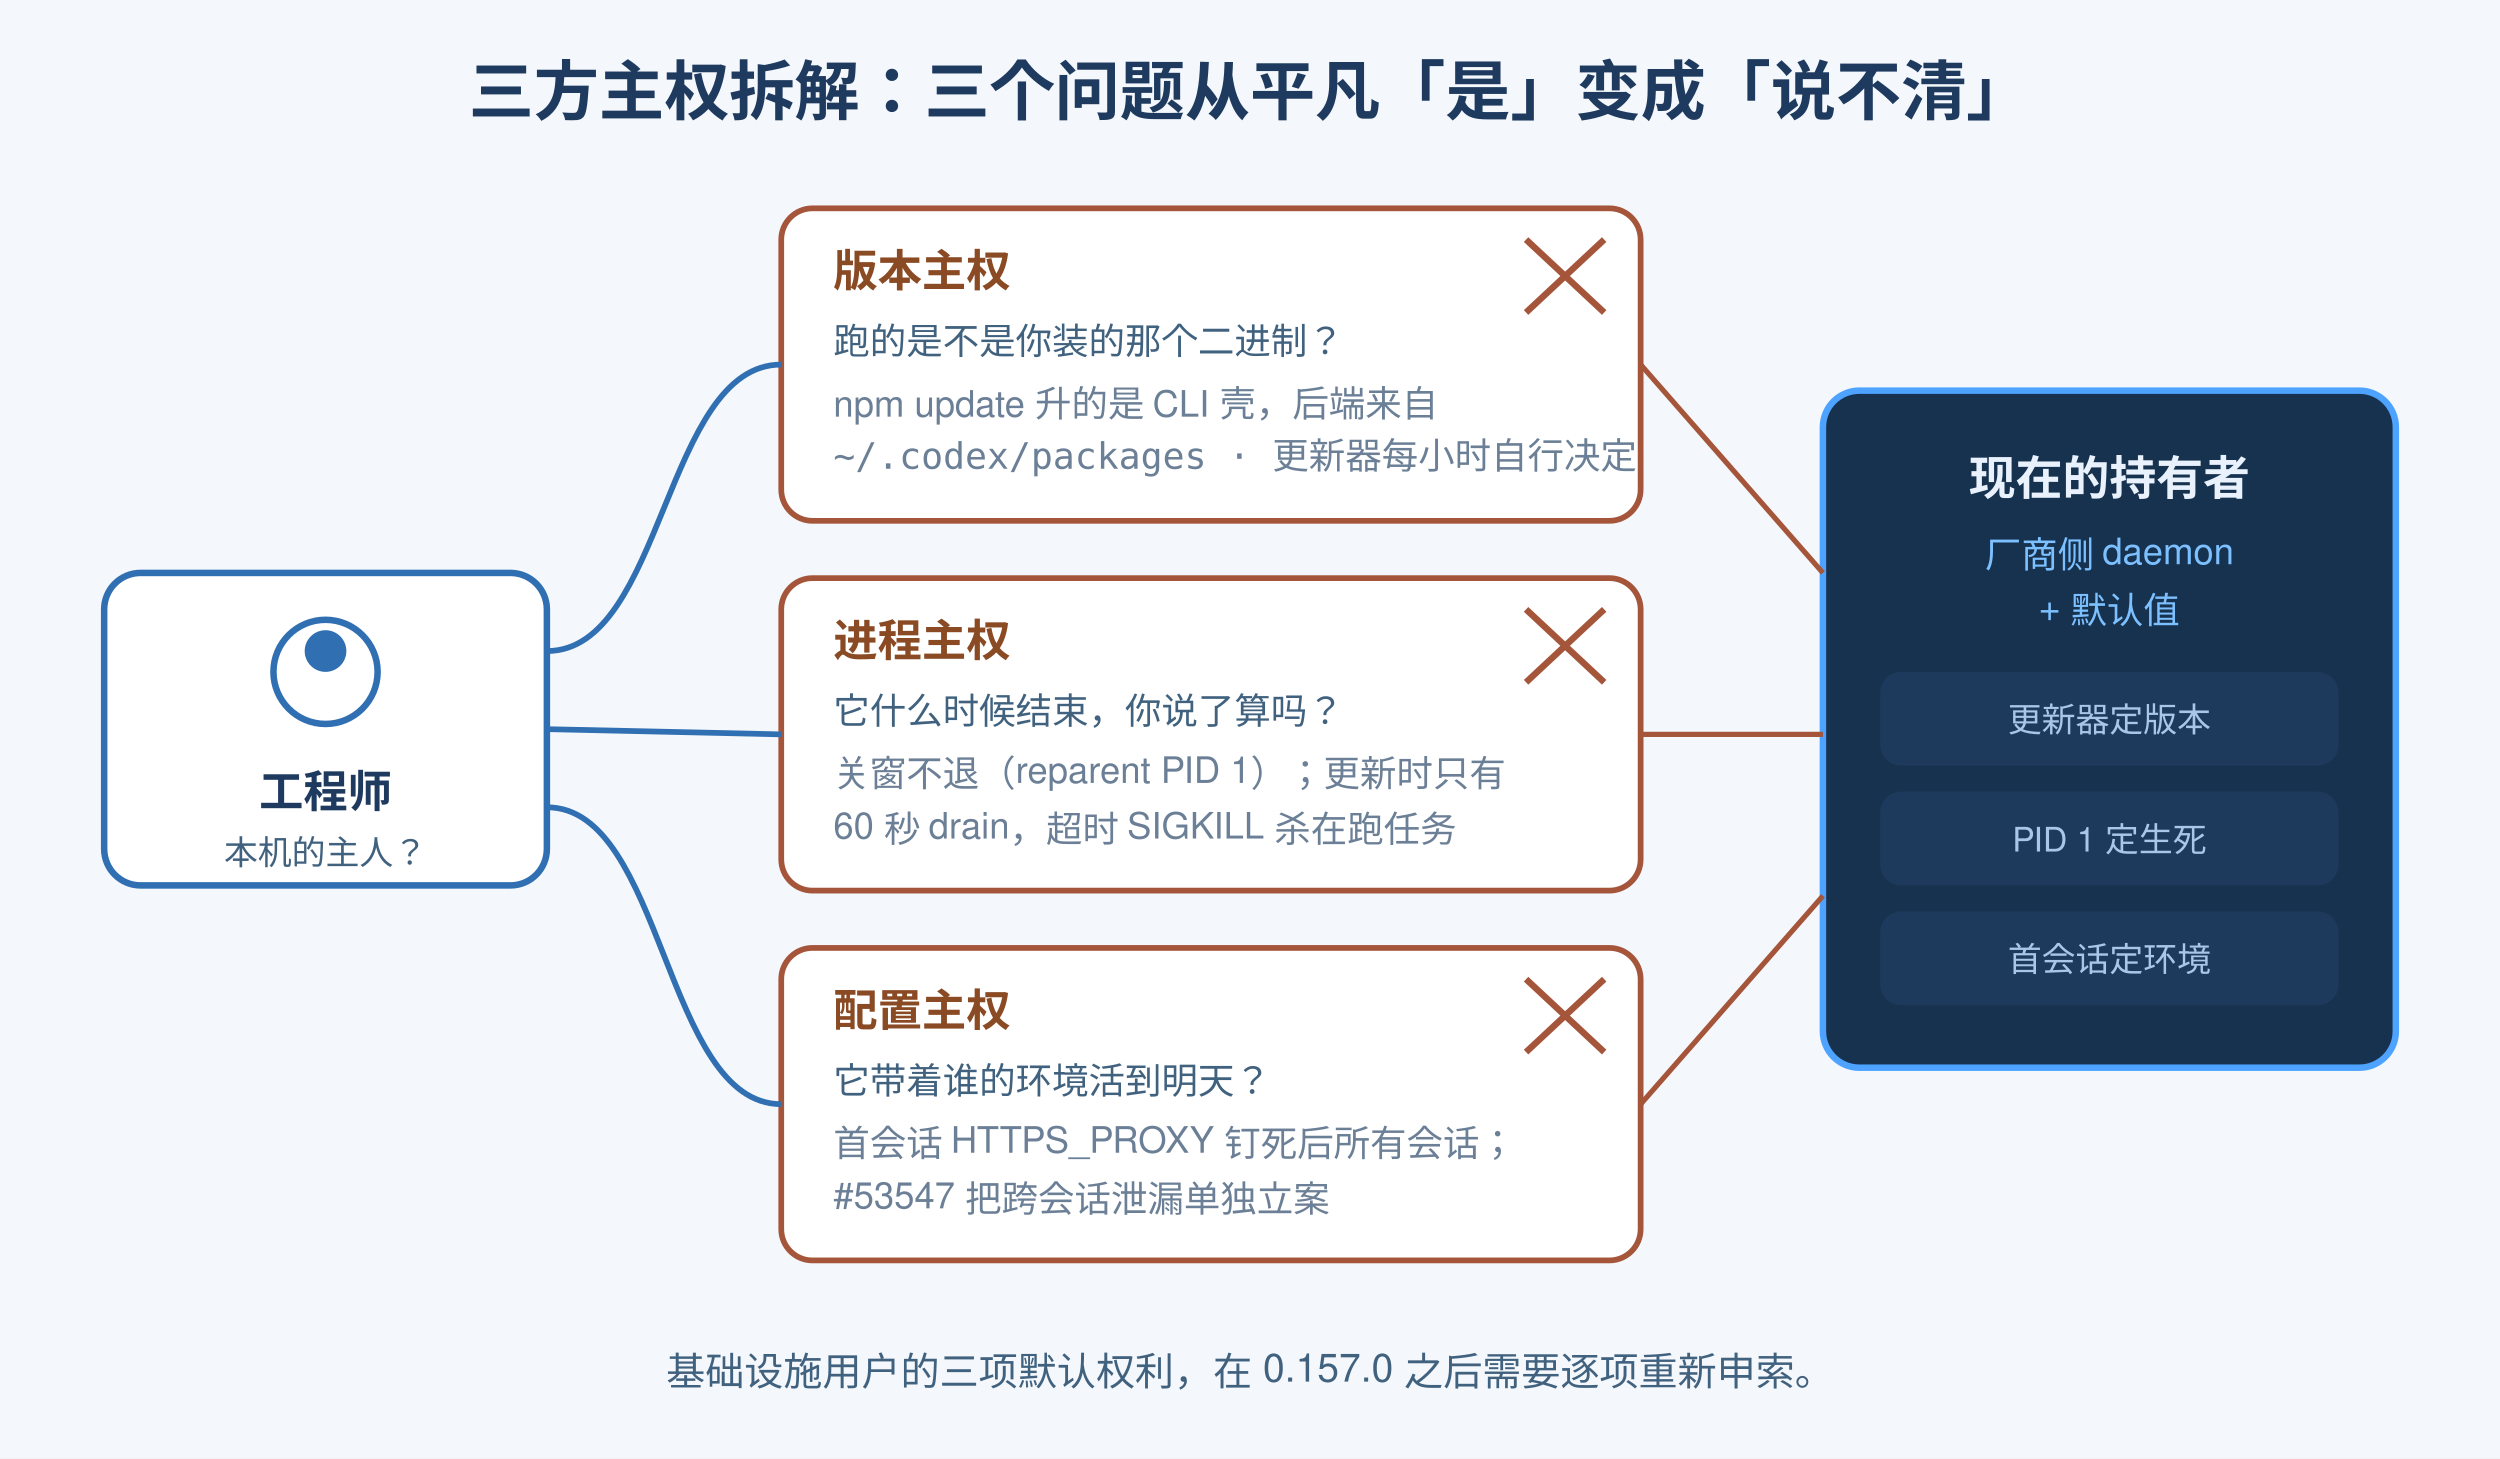
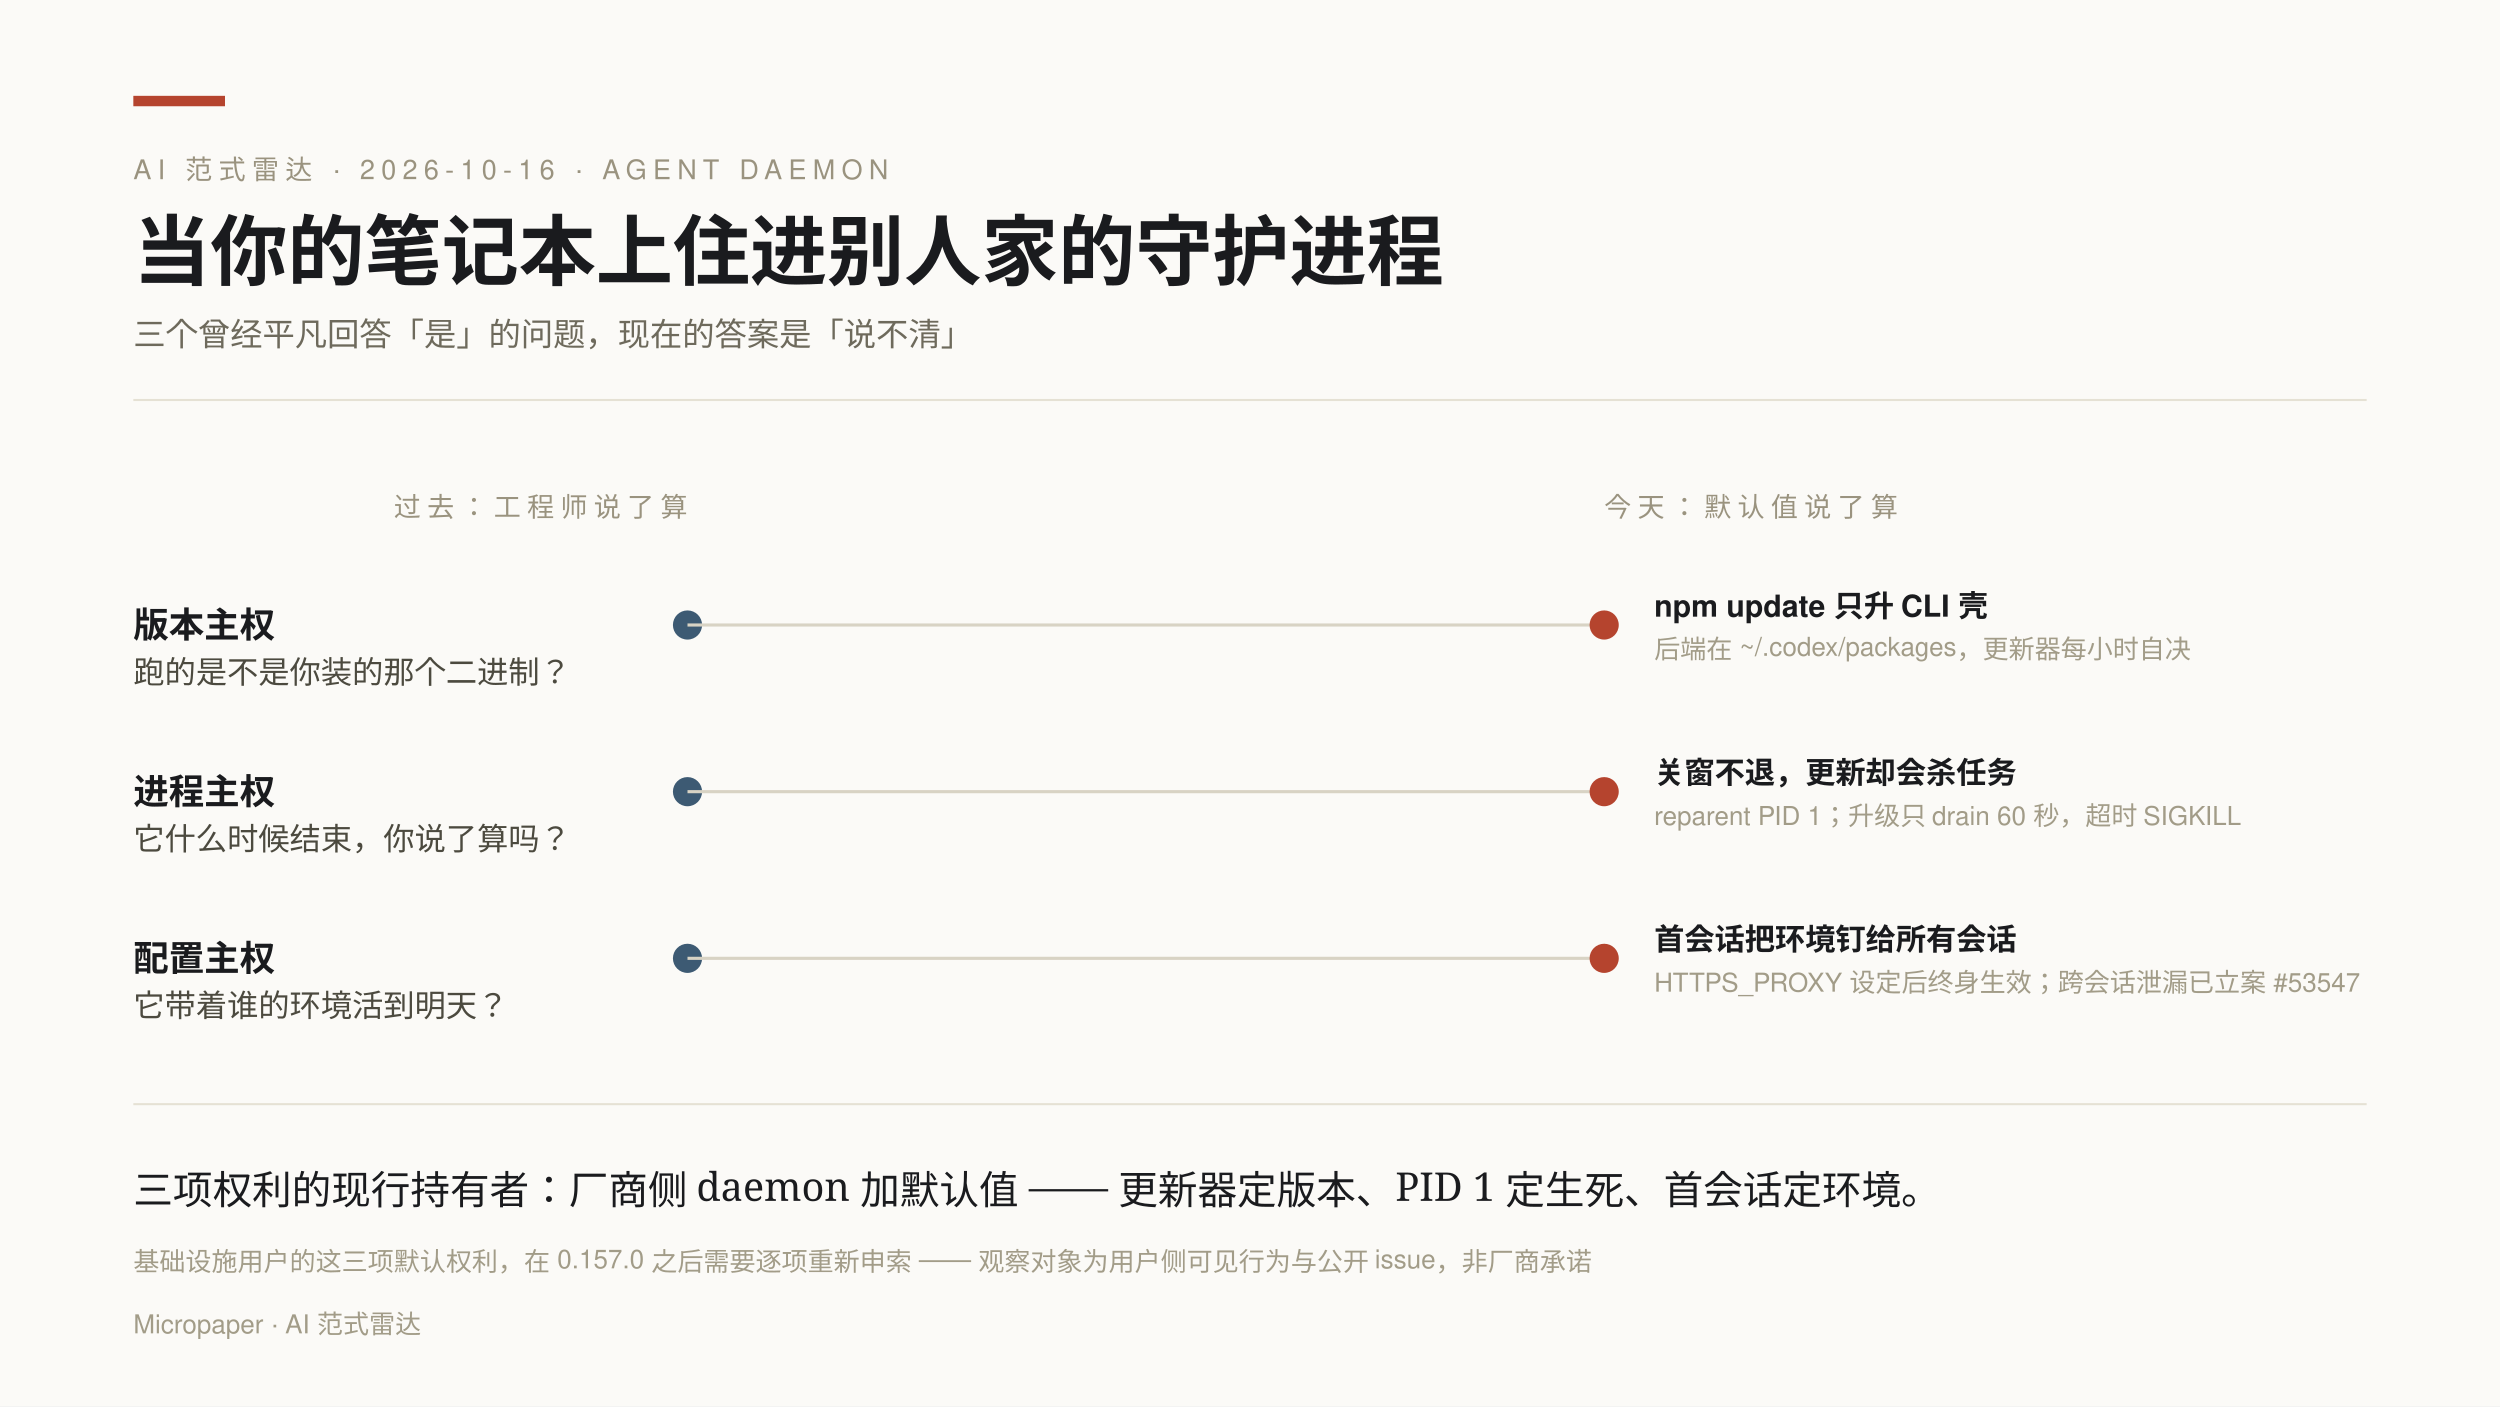
- <svg xmlns="http://www.w3.org/2000/svg" width="960" height="560" viewBox="0 0 960 560" font-family="PingFang SC, Microsoft YaHei, Helvetica, Arial, sans-serif">
-   <rect width="960" height="560" fill="#f4f7fb" />
-   <text x="480" y="44" fill="#1e3a5f" font-size="25" text-anchor="middle" font-weight="bold">三方主权拆解：三个问题从平凡「是」变成「说不清」</text>
-   <rect x="40" y="220" width="170" height="120" rx="14" fill="#ffffff" stroke="#2f6fb2" stroke-width="2.5" />
-   <circle cx="125" cy="258" r="20" fill="none" stroke="#2f6fb2" stroke-width="2.5" />
-   <circle cx="125" cy="250" r="8" fill="#2f6fb2" />
-   <text x="125" y="310" fill="#1e3a5f" font-size="17" text-anchor="middle" font-weight="bold">工程师</text>
-   <text x="125" y="332" fill="#41627f" font-size="13" text-anchor="middle">本机的主人？</text>
-   <g font-size="14">
-     <rect x="300" y="80" width="330" height="120" rx="12" fill="#ffffff" stroke="#a4553a" stroke-width="2.2" />
-     <text x="320" y="110" fill="#8a4a24" font-size="17" font-weight="bold">版本主权</text>
-     <text x="320" y="136" fill="#41627f">跑的是不是你装的那个二进制？</text>
-     <text x="320" y="160" fill="#6b7f96">npm update 升的是 CLI 壳，后端来自</text>
-     <text x="320" y="180" fill="#6b7f96" font-family="Menlo, monospace">~/.codex/packages · 更新器每小时自行决定</text>
-     <line x1="586" y1="92" x2="616" y2="120" stroke="#a4553a" stroke-width="2.5" />
-     <line x1="616" y1="92" x2="586" y2="120" stroke="#a4553a" stroke-width="2.5" />
-     <rect x="300" y="222" width="330" height="120" rx="12" fill="#ffffff" stroke="#a4553a" stroke-width="2.2" />
-     <text x="320" y="252" fill="#8a4a24" font-size="17" font-weight="bold">进程主权</text>
-     <text x="320" y="278" fill="#41627f">它什么时候结束，你说了算吗？</text>
-     <text x="320" y="302" fill="#6b7f96">关窗不退（reparent PID 1）；更新时只有</text>
-     <text x="320" y="322" fill="#6b7f96">60 秒 drain，超时 SIGKILL 杀在跑任务</text>
-     <line x1="586" y1="234" x2="616" y2="262" stroke="#a4553a" stroke-width="2.5" />
-     <line x1="616" y1="234" x2="586" y2="262" stroke="#a4553a" stroke-width="2.5" />
-     <rect x="300" y="364" width="330" height="120" rx="12" fill="#ffffff" stroke="#a4553a" stroke-width="2.2" />
-     <text x="320" y="394" fill="#8a4a24" font-size="17" font-weight="bold">配置主权</text>
-     <text x="320" y="420" fill="#41627f">它带着谁的环境活到明天？</text>
-     <text x="320" y="444" fill="#6b7f96">首会话 HTTPS_PROXY 钉死后所有会话；</text>
-     <text x="320" y="464" fill="#6b7f96">#53547 把跨会话泄漏单独立案</text>
-     <line x1="586" y1="376" x2="616" y2="404" stroke="#a4553a" stroke-width="2.5" />
-     <line x1="616" y1="376" x2="586" y2="404" stroke="#a4553a" stroke-width="2.5" />
-   </g>
-   <path d="M 210 250 C 255 250 255 140 300 140" stroke="#2f6fb2" stroke-width="2.2" fill="none" />
-   <path d="M 210 280 L 300 282" stroke="#2f6fb2" stroke-width="2.2" fill="none" />
-   <path d="M 210 310 C 255 310 255 424 300 424" stroke="#2f6fb2" stroke-width="2.2" fill="none" />
-   <rect x="700" y="150" width="220" height="260" rx="14" fill="#16324f" stroke="#4da3ff" stroke-width="2.5" />
-   <text x="810" y="190" fill="#e8f1fc" font-size="18" text-anchor="middle" font-weight="bold">现在的持有者</text>
-   <text x="810" y="218" fill="#7dc0ff" font-size="14" text-anchor="middle">厂商侧 daemon</text>
-   <text x="810" y="238" fill="#7dc0ff" font-size="14" text-anchor="middle">+ 默认值</text>
-   <g font-size="13" fill="#a9c6e8">
-     <rect x="722" y="258" width="176" height="36" rx="8" fill="#1d3a5c" />
-     <text x="810" y="281" text-anchor="middle">更新器定版本</text>
-     <rect x="722" y="304" width="176" height="36" rx="8" fill="#1d3a5c" />
-     <text x="810" y="327" text-anchor="middle">PID 1 定生死</text>
-     <rect x="722" y="350" width="176" height="36" rx="8" fill="#1d3a5c" />
-     <text x="810" y="373" text-anchor="middle">首会话定环境</text>
-   </g>
-   <path d="M 630 140 L 700 220" stroke="#a4553a" stroke-width="2" fill="none" />
-   <path d="M 630 282 L 700 282" stroke="#a4553a" stroke-width="2" fill="none" />
-   <path d="M 630 424 L 700 344" stroke="#a4553a" stroke-width="2" fill="none" />
-   <text x="480" y="532" fill="#41627f" font-size="15" text-anchor="middle">基础设施用户的三项默认权利，在 0.157.0 之后需要逐项重新申索。</text>
+ <svg xmlns="http://www.w3.org/2000/svg" width="1200" height="675" viewBox="0 0 1200 675" font-family="'PingFang SC','Helvetica Neue',Helvetica,'Microsoft YaHei',sans-serif">
+   <defs>
+     <style>
+       .serif { font-family: 'Noto Serif SC','Songti SC','STSong',serif; }
+       .k { font-size: 13px; letter-spacing: 3px; fill: #9A937F; }
+       .rl { font-size: 15px; fill: #4C4A3F; }
+       .v { font-size: 14.5px; font-weight: 700; fill: #1A1B1E; }
+       .b { font-size: 12.5px; fill: #A29C88; }
+       .dim { font-size: 17px; font-weight: 700; fill: #1A1B1E; }
+     </style>
+   </defs>
+   <rect width="1200" height="675" fill="#FBFAF7" />
+   <rect x="64" y="46" width="44" height="5" fill="#B5442E" />
+   <text class="k" x="64" y="86">AI 范式雷达 · 2026-10-16 · AGENT DAEMON</text>
+   <text class="serif" x="64" y="134" font-size="37" font-weight="700" fill="#1A1B1E">当你的笔记本上住进别人家的守护进程</text>
+   <text x="64" y="166" font-size="15.5" fill="#6E6A5C">三个曾经平凡回答「是」的问题，现在的答案是「说不清」</text>
+   <line x1="64" y1="192" x2="1136" y2="192" stroke="#E5E1D4" />
+   <text class="k" x="330" y="248" text-anchor="end">过去：工程师说了算</text>
+   <text class="k" x="770" y="248">今天：默认值说了算</text>
+   <text class="dim" x="64" y="306">版本主权</text>
+   <text class="rl" x="64" y="328" font-size="12.5" fill="#8B8672">跑的是不是你装的那个二进制？</text>
+   <circle cx="330" cy="300" r="7" fill="#3D5A73" />
+   <line x1="330" y1="300" x2="770" y2="300" stroke="#D8D3C4" stroke-width="1.5" />
+   <circle cx="770" cy="300" r="7" fill="#B5442E" />
+   <text class="v" x="794" y="296">npm update 只升 CLI 壳</text>
+   <text class="b" x="794" y="316">后端在 ~/.codex/packages，更新器每小时自决</text>
+   <text class="dim" x="64" y="386">进程主权</text>
+   <text class="rl" x="64" y="408" font-size="12.5" fill="#8B8672">它什么时候结束，你说了算吗？</text>
+   <circle cx="330" cy="380" r="7" fill="#3D5A73" />
+   <line x1="330" y1="380" x2="770" y2="380" stroke="#D8D3C4" stroke-width="1.5" />
+   <circle cx="770" cy="380" r="7" fill="#B5442E" />
+   <text class="v" x="794" y="376">关窗不退，更新却会杀任务</text>
+   <text class="b" x="794" y="396">reparent PID 1；升级只 drain 60 秒，超时 SIGKILL</text>
+   <text class="dim" x="64" y="466">配置主权</text>
+   <text class="rl" x="64" y="488" font-size="12.5" fill="#8B8672">它带着谁的环境活到明天？</text>
+   <circle cx="330" cy="460" r="7" fill="#3D5A73" />
+   <line x1="330" y1="460" x2="770" y2="460" stroke="#D8D3C4" stroke-width="1.5" />
+   <circle cx="770" cy="460" r="7" fill="#B5442E" />
+   <text class="v" x="794" y="456">首会话把环境钉给所有会话</text>
+   <text class="b" x="794" y="476">HTTPS_PROXY 设定后终身生效；跨会话泄漏已立案 #53547</text>
+   <line x1="64" y1="530" x2="1136" y2="530" stroke="#E5E1D4" />
+   <text class="serif" x="64" y="578" font-size="19" fill="#1A1B1E">三项权利的现行持有者：厂商侧 daemon 加默认值 —— 更新器定版本、PID 1 定生死、首会话定环境。</text>
+   <text class="b" x="64" y="610">基础设施用户的这三项默认权利，在 0.157.0 之后需要逐项重新申索 —— 观察对象为用户侧可见行为与公开 issue，非厂商承诺</text>
+   <text class="b" x="64" y="640">Micropaper · AI 范式雷达</text>
</svg>
